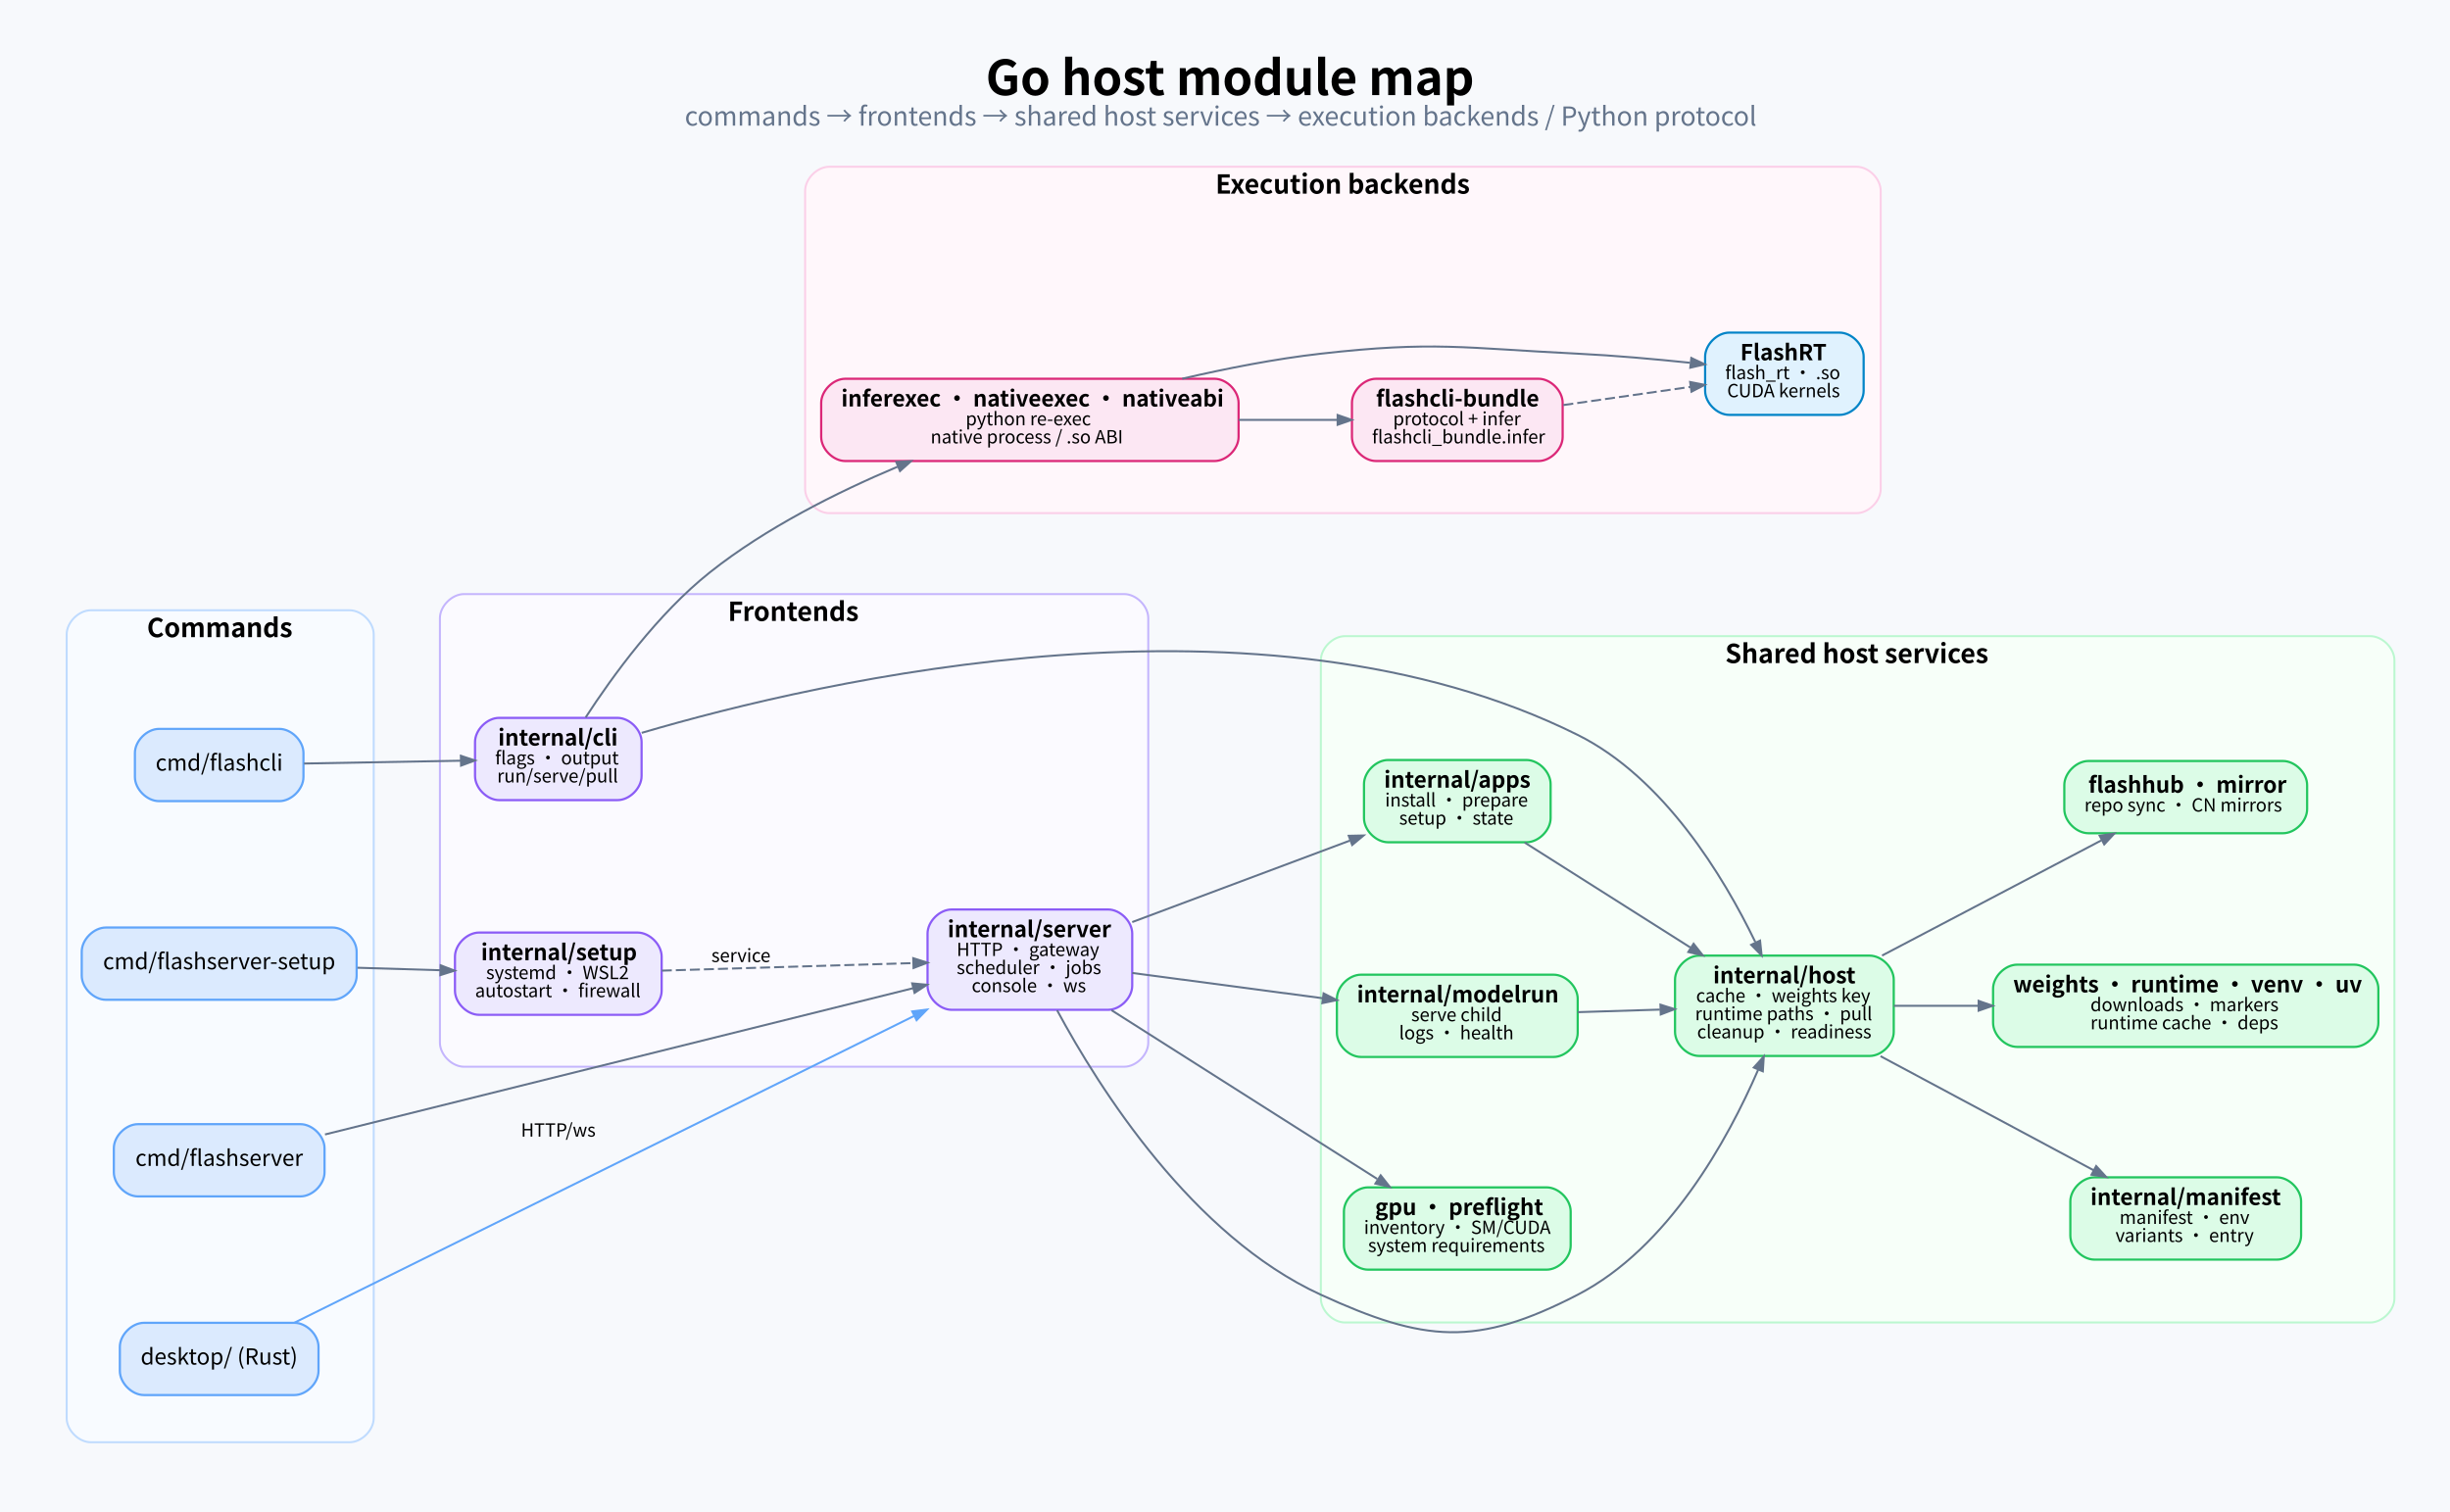
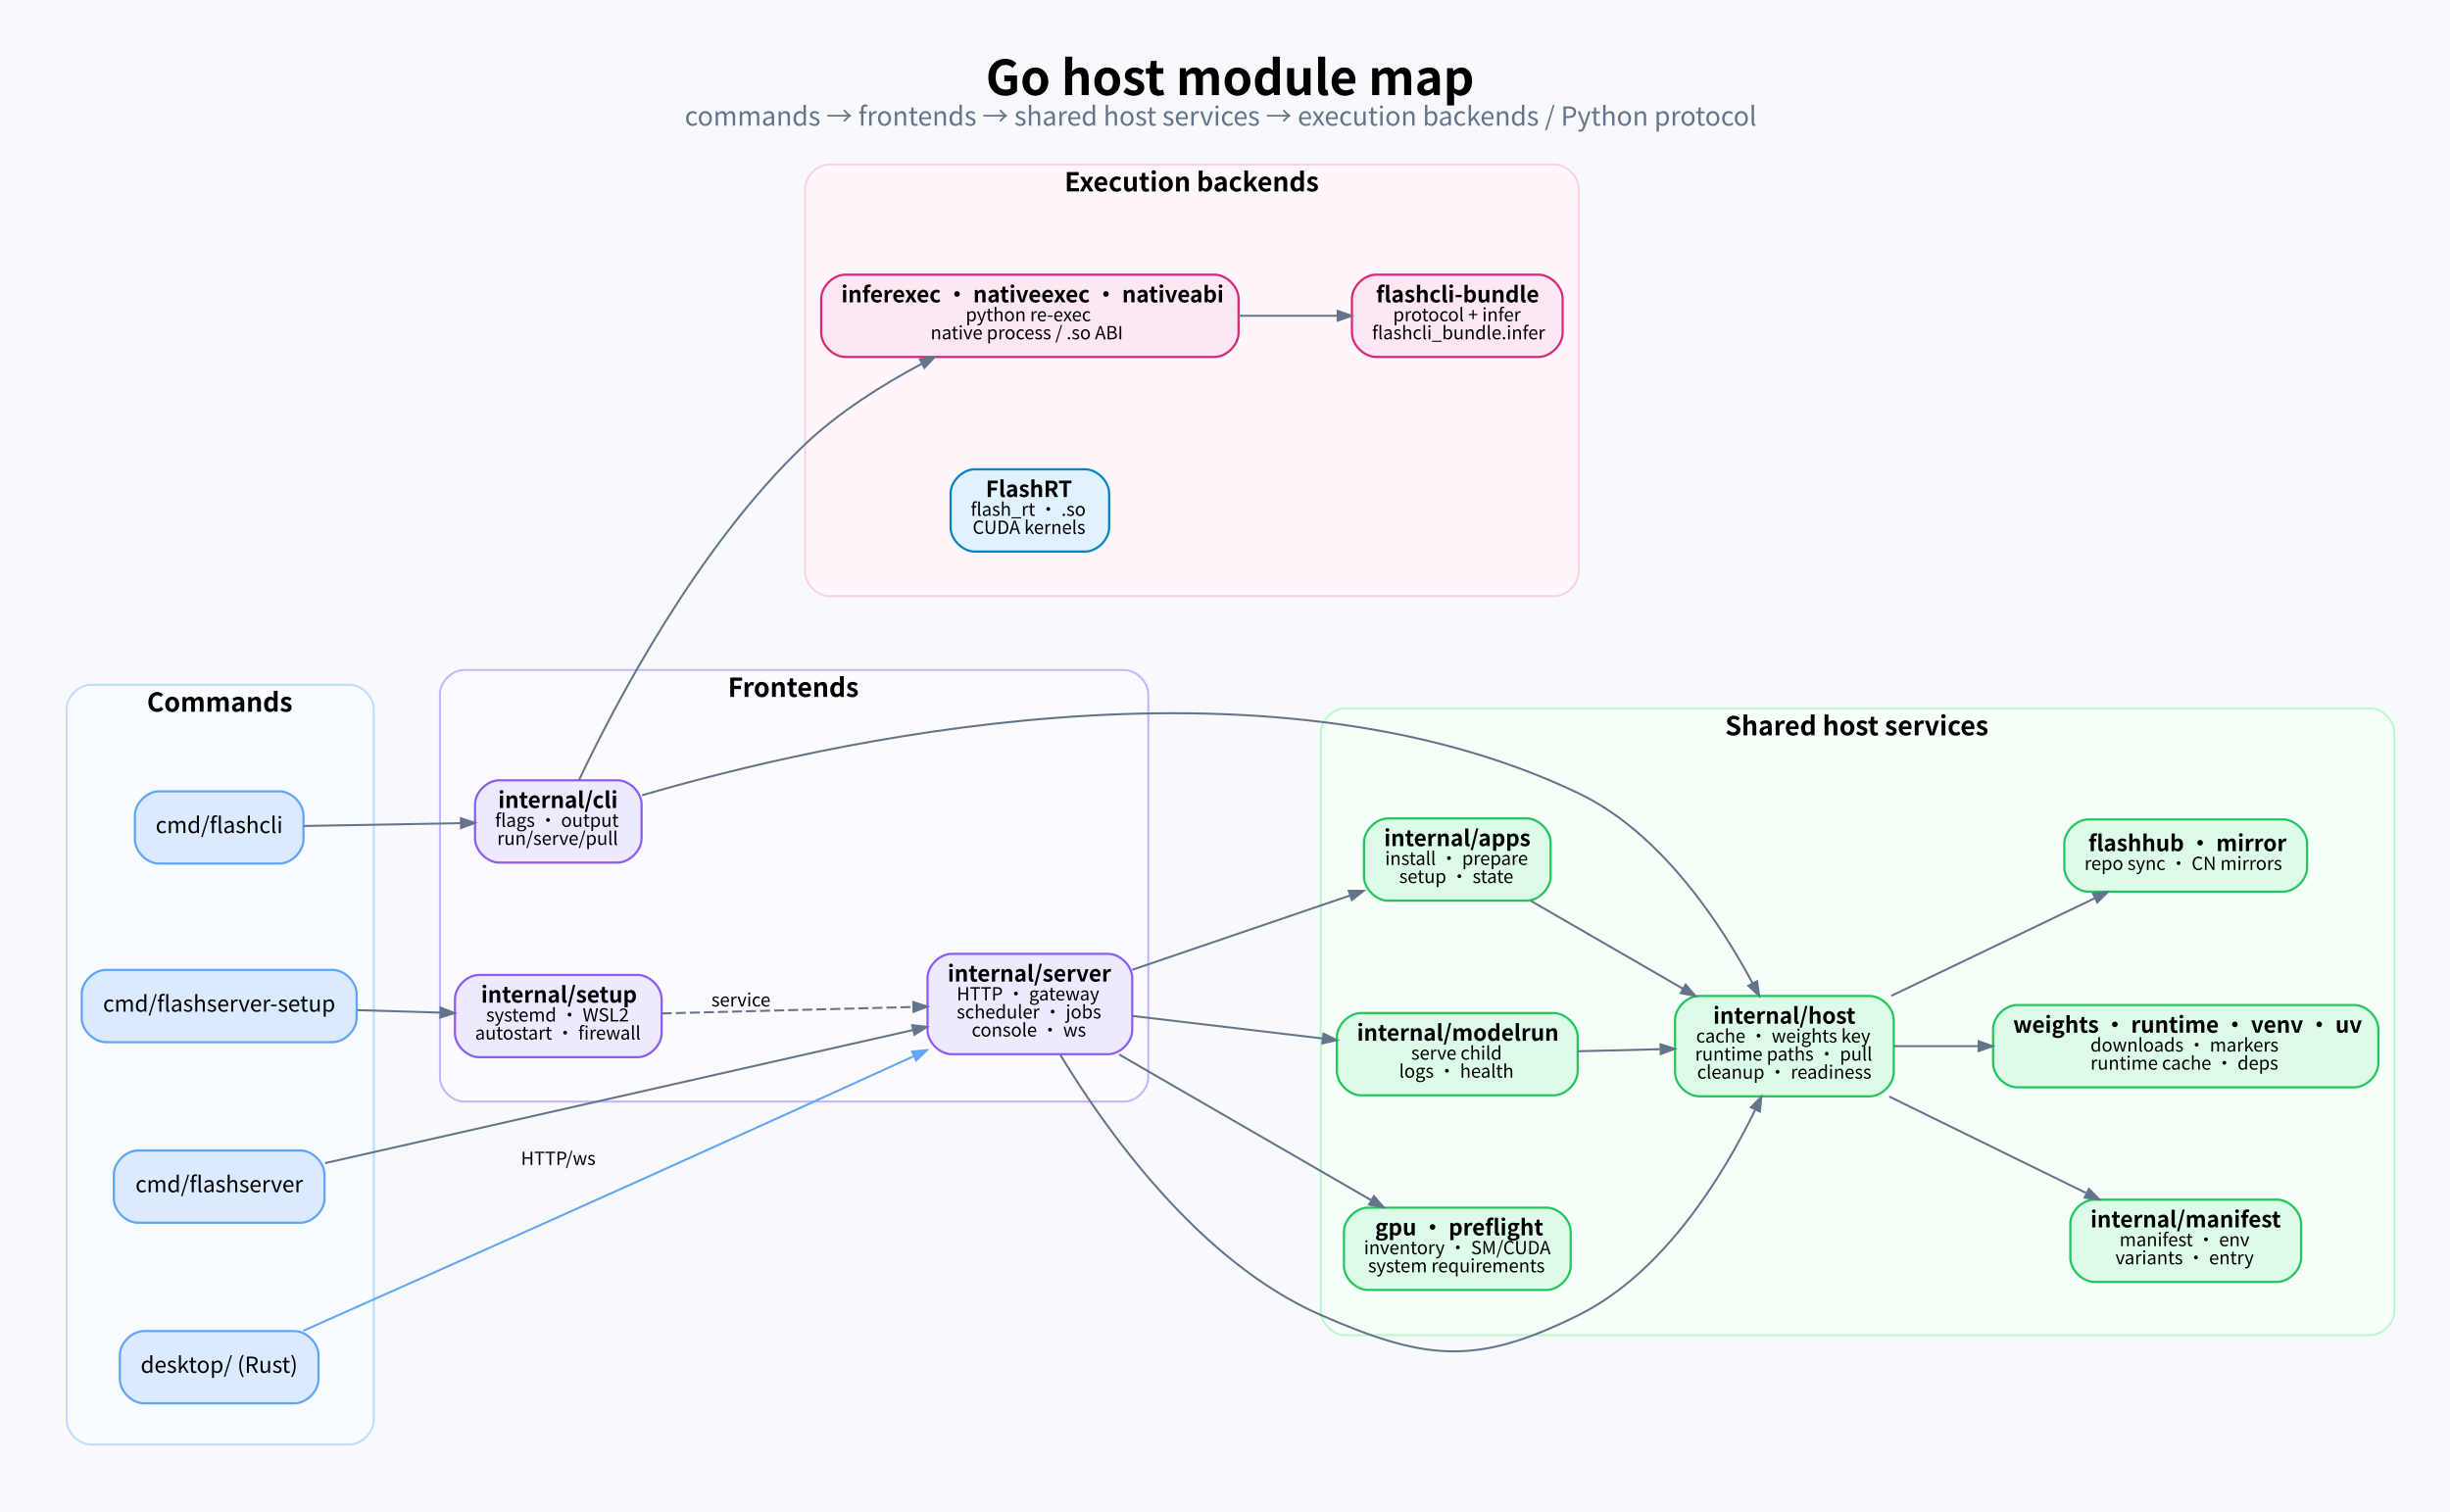
<svg xmlns="http://www.w3.org/2000/svg" width="1050pt" height="648pt" viewBox="0.00 0.00 1049.95 648.00">
  <g id="graph0" class="graph" transform="scale(0.86 0.86) rotate(0) translate(25.2 731.7)">
    <polygon fill="#f7f9fc" stroke="transparent" points="-25.2,25.2 -25.2,-731.7 1201.2,-731.7 1201.2,25.2 -25.2,25.2" />
    <text text-anchor="start" x="466" y="-684.3" font-family="Noto Sans CJK SC" font-weight="bold" font-size="24.00">Go host module map</text>
    <text text-anchor="start" x="316" y="-669.1" font-family="Noto Sans CJK SC" font-size="13.00" fill="#64748b">commands → frontends → shared host services → execution backends / Python protocol</text>
    <g id="clust1" class="cluster">
-       <path fill="#f8fbff" stroke="#bfdbfe" d="M20,-12.91C20,-12.91 149,-12.91 149,-12.91 155,-12.91 161,-18.91 161,-24.91 161,-24.91 161,-415.55 161,-415.55 161,-421.55 155,-427.55 149,-427.55 149,-427.55 20,-427.55 20,-427.55 14,-427.55 8,-421.55 8,-415.55 8,-415.55 8,-24.91 8,-24.91 8,-18.91 14,-12.91 20,-12.91" />
-       <text text-anchor="start" x="48" y="-414.15" font-family="Noto Sans CJK SC" font-weight="bold" font-size="13.00">Commands</text>
+       <path fill="#f8fbff" stroke="#bfdbfe" d="M20,-11.79C20,-11.79 149,-11.79 149,-11.79 155,-11.79 161,-17.79 161,-23.79 161,-23.79 161,-378.42 161,-378.42 161,-384.42 155,-390.42 149,-390.42 149,-390.42 20,-390.42 20,-390.42 14,-390.42 8,-384.42 8,-378.42 8,-378.42 8,-23.79 8,-23.79 8,-17.79 14,-11.79 20,-11.79" />
+       <text text-anchor="start" x="48" y="-377.02" font-family="Noto Sans CJK SC" font-weight="bold" font-size="13.00">Commands</text>
    </g>
    <g id="clust2" class="cluster">
-       <path fill="#fbfaff" stroke="#c4b5fd" d="M206,-200.06C206,-200.06 535,-200.06 535,-200.06 541,-200.06 547,-206.06 547,-212.06 547,-212.06 547,-423.62 547,-423.62 547,-429.62 541,-435.62 535,-435.62 535,-435.62 206,-435.62 206,-435.62 200,-435.62 194,-429.62 194,-423.62 194,-423.62 194,-212.06 194,-212.06 194,-206.06 200,-200.06 206,-200.06" />
-       <text text-anchor="start" x="337.5" y="-422.22" font-family="Noto Sans CJK SC" font-weight="bold" font-size="13.00">Frontends</text>
+       <path fill="#fbfaff" stroke="#c4b5fd" d="M206,-182.69C206,-182.69 535,-182.69 535,-182.69 541,-182.69 547,-188.69 547,-194.69 547,-194.69 547,-385.78 547,-385.78 547,-391.78 541,-397.78 535,-397.78 535,-397.78 206,-397.78 206,-397.78 200,-397.78 194,-391.78 194,-385.78 194,-385.78 194,-194.69 194,-194.69 194,-188.69 200,-182.69 206,-182.69" />
+       <text text-anchor="start" x="337.5" y="-384.38" font-family="Noto Sans CJK SC" font-weight="bold" font-size="13.00">Frontends</text>
    </g>
    <g id="clust3" class="cluster">
-       <path fill="#f7fff9" stroke="#bbf7d0" d="M645,-72.6C645,-72.6 1156,-72.6 1156,-72.6 1162,-72.6 1168,-78.6 1168,-84.6 1168,-84.6 1168,-402.65 1168,-402.65 1168,-408.65 1162,-414.65 1156,-414.65 1156,-414.65 645,-414.65 645,-414.65 639,-414.65 633,-408.65 633,-402.65 633,-402.65 633,-84.6 633,-84.6 633,-78.6 639,-72.6 645,-72.6" />
-       <text text-anchor="start" x="834.5" y="-401.25" font-family="Noto Sans CJK SC" font-weight="bold" font-size="13.00">Shared host services</text>
+       <path fill="#f7fff9" stroke="#bbf7d0" d="M645,-66.3C645,-66.3 1156,-66.3 1156,-66.3 1162,-66.3 1168,-72.3 1168,-78.3 1168,-78.3 1168,-366.63 1168,-366.63 1168,-372.63 1162,-378.63 1156,-378.63 1156,-378.63 645,-378.63 645,-378.63 639,-378.63 633,-372.63 633,-366.63 633,-366.63 633,-78.3 633,-78.3 633,-72.3 639,-66.3 645,-66.3" />
+       <text text-anchor="start" x="834.5" y="-365.23" font-family="Noto Sans CJK SC" font-weight="bold" font-size="13.00">Shared host services</text>
    </g>
    <g id="clust4" class="cluster">
-       <path fill="#fff7fb" stroke="#fbcfe8" d="M388,-475.96C388,-475.96 900,-475.96 900,-475.96 906,-475.96 912,-481.96 912,-487.96 912,-487.96 912,-636.59 912,-636.59 912,-642.59 906,-648.59 900,-648.59 900,-648.59 388,-648.59 388,-648.59 382,-648.59 376,-642.59 376,-636.59 376,-636.59 376,-487.96 376,-487.96 376,-481.96 382,-475.96 388,-475.96" />
-       <text text-anchor="start" x="580.5" y="-635.19" font-family="Noto Sans CJK SC" font-weight="bold" font-size="13.00">Execution backends</text>
+       <path fill="#fff7fb" stroke="#fbcfe8" d="M388,-434.62C388,-434.62 749.5,-434.62 749.5,-434.62 755.5,-434.62 761.5,-440.62 761.5,-446.62 761.5,-446.62 761.5,-637.71 761.5,-637.71 761.5,-643.71 755.5,-649.71 749.5,-649.71 749.5,-649.71 388,-649.71 388,-649.71 382,-649.71 376,-643.71 376,-637.71 376,-637.71 376,-446.62 376,-446.62 376,-440.62 382,-434.62 388,-434.62" />
+       <text text-anchor="start" x="505.25" y="-636.31" font-family="Noto Sans CJK SC" font-weight="bold" font-size="13.00">Execution backends</text>
    </g>
    <g id="node1" class="node">
-       <path fill="#dbeafe" stroke="#60a5fa" stroke-width="1.1" d="M114,-368.43C114,-368.43 54,-368.43 54,-368.43 48,-368.43 42,-362.43 42,-356.43 42,-356.43 42,-344.43 42,-344.43 42,-338.43 48,-332.43 54,-332.43 54,-332.43 114,-332.43 114,-332.43 120,-332.43 126,-338.43 126,-344.43 126,-344.43 126,-356.43 126,-356.43 126,-362.43 120,-368.43 114,-368.43" />
-       <text text-anchor="middle" x="84" y="-347.63" font-family="Noto Sans CJK SC" font-size="11.00">cmd/flashcli</text>
+       <path fill="#dbeafe" stroke="#60a5fa" stroke-width="1.1" d="M114,-337.31C114,-337.31 54,-337.31 54,-337.31 48,-337.31 42,-331.31 42,-325.31 42,-325.31 42,-313.31 42,-313.31 42,-307.31 48,-301.31 54,-301.31 54,-301.31 114,-301.31 114,-301.31 120,-301.31 126,-307.31 126,-313.31 126,-313.31 126,-325.31 126,-325.31 126,-331.31 120,-337.31 114,-337.31" />
+       <text text-anchor="middle" x="84" y="-316.51" font-family="Noto Sans CJK SC" font-size="11.00">cmd/flashcli</text>
    </g>
    <g id="node5" class="node">
-       <path fill="#ede9fe" stroke="#8b5cf6" stroke-width="1.1" d="M282.5,-373.93C282.5,-373.93 223.5,-373.93 223.5,-373.93 217.5,-373.93 211.5,-367.93 211.5,-361.93 211.5,-361.93 211.5,-344.93 211.5,-344.93 211.5,-338.93 217.5,-332.93 223.5,-332.93 223.5,-332.93 282.5,-332.93 282.5,-332.93 288.5,-332.93 294.5,-338.93 294.5,-344.93 294.5,-344.93 294.5,-361.93 294.5,-361.93 294.5,-367.93 288.5,-373.93 282.5,-373.93" />
-       <text text-anchor="start" x="223" y="-360.13" font-family="Noto Sans CJK SC" font-weight="bold" font-size="11.00">internal/cli</text>
-       <text text-anchor="start" x="221.5" y="-350.73" font-family="Noto Sans CJK SC" font-size="9.00">flags · output</text>
-       <text text-anchor="start" x="222.5" y="-341.73" font-family="Noto Sans CJK SC" font-size="9.00">run/serve/pull</text>
+       <path fill="#ede9fe" stroke="#8b5cf6" stroke-width="1.1" d="M282.5,-342.81C282.5,-342.81 223.5,-342.81 223.5,-342.81 217.5,-342.81 211.5,-336.81 211.5,-330.81 211.5,-330.81 211.5,-313.81 211.5,-313.81 211.5,-307.81 217.5,-301.81 223.5,-301.81 223.5,-301.81 282.5,-301.81 282.5,-301.81 288.5,-301.81 294.5,-307.81 294.5,-313.81 294.5,-313.81 294.5,-330.81 294.5,-330.81 294.5,-336.81 288.5,-342.81 282.5,-342.81" />
+       <text text-anchor="start" x="223" y="-329.01" font-family="Noto Sans CJK SC" font-weight="bold" font-size="11.00">internal/cli</text>
+       <text text-anchor="start" x="221.5" y="-319.61" font-family="Noto Sans CJK SC" font-size="9.00">flags · output</text>
+       <text text-anchor="start" x="222.5" y="-310.61" font-family="Noto Sans CJK SC" font-size="9.00">run/serve/pull</text>
    </g>
    <g id="edge1" class="edge">
-       <path fill="none" stroke="#64748b" d="M126.28,-351.17C149.93,-351.59 179.71,-352.13 204.35,-352.57" />
-       <polygon fill="#64748b" stroke="#64748b" points="204.44,-355.02 211.48,-352.7 204.53,-350.12 204.44,-355.02" />
+       <path fill="none" stroke="#64748b" d="M126.28,-320.05C149.93,-320.47 179.71,-321.01 204.35,-321.45" />
+       <polygon fill="#64748b" stroke="#64748b" points="204.44,-323.9 211.48,-321.58 204.53,-319 204.44,-323.9" />
    </g>
    <g id="node2" class="node">
-       <path fill="#dbeafe" stroke="#60a5fa" stroke-width="1.1" d="M124.5,-171.43C124.5,-171.43 43.5,-171.43 43.5,-171.43 37.5,-171.43 31.5,-165.43 31.5,-159.43 31.5,-159.43 31.5,-147.43 31.5,-147.43 31.5,-141.43 37.5,-135.43 43.5,-135.43 43.5,-135.43 124.5,-135.43 124.5,-135.43 130.5,-135.43 136.5,-141.43 136.5,-147.43 136.5,-147.43 136.5,-159.43 136.5,-159.43 136.5,-165.43 130.5,-171.43 124.5,-171.43" />
-       <text text-anchor="middle" x="84" y="-150.63" font-family="Noto Sans CJK SC" font-size="11.00">cmd/flashserver</text>
+       <path fill="#dbeafe" stroke="#60a5fa" stroke-width="1.1" d="M124.5,-158.31C124.5,-158.31 43.5,-158.31 43.5,-158.31 37.5,-158.31 31.5,-152.31 31.5,-146.31 31.5,-146.31 31.5,-134.31 31.5,-134.31 31.5,-128.31 37.5,-122.31 43.5,-122.31 43.5,-122.31 124.5,-122.31 124.5,-122.31 130.5,-122.31 136.5,-128.31 136.5,-134.31 136.5,-134.31 136.5,-146.31 136.5,-146.31 136.5,-152.31 130.5,-158.31 124.5,-158.31" />
+       <text text-anchor="middle" x="84" y="-137.51" font-family="Noto Sans CJK SC" font-size="11.00">cmd/flashserver</text>
    </g>
    <g id="node6" class="node">
-       <path fill="#ede9fe" stroke="#8b5cf6" stroke-width="1.1" d="M527,-278.43C527,-278.43 449,-278.43 449,-278.43 443,-278.43 437,-272.43 437,-266.43 437,-266.43 437,-240.43 437,-240.43 437,-234.43 443,-228.43 449,-228.43 449,-228.43 527,-228.43 527,-228.43 533,-228.43 539,-234.43 539,-240.43 539,-240.43 539,-266.43 539,-266.43 539,-272.43 533,-278.43 527,-278.43" />
-       <text text-anchor="start" x="447" y="-264.63" font-family="Noto Sans CJK SC" font-weight="bold" font-size="11.00">internal/server</text>
-       <text text-anchor="start" x="451.5" y="-255.23" font-family="Noto Sans CJK SC" font-size="9.00">HTTP · gateway</text>
-       <text text-anchor="start" x="451.5" y="-246.23" font-family="Noto Sans CJK SC" font-size="9.00">scheduler · jobs</text>
-       <text text-anchor="start" x="459" y="-237.23" font-family="Noto Sans CJK SC" font-size="9.00">console · ws</text>
+       <path fill="#ede9fe" stroke="#8b5cf6" stroke-width="1.1" d="M527,-256.31C527,-256.31 449,-256.31 449,-256.31 443,-256.31 437,-250.31 437,-244.31 437,-244.31 437,-218.31 437,-218.31 437,-212.31 443,-206.31 449,-206.31 449,-206.31 527,-206.31 527,-206.31 533,-206.31 539,-212.31 539,-218.31 539,-218.31 539,-244.31 539,-244.31 539,-250.31 533,-256.31 527,-256.31" />
+       <text text-anchor="start" x="447" y="-242.51" font-family="Noto Sans CJK SC" font-weight="bold" font-size="11.00">internal/server</text>
+       <text text-anchor="start" x="451.5" y="-233.11" font-family="Noto Sans CJK SC" font-size="9.00">HTTP · gateway</text>
+       <text text-anchor="start" x="451.5" y="-224.11" font-family="Noto Sans CJK SC" font-size="9.00">scheduler · jobs</text>
+       <text text-anchor="start" x="459" y="-215.11" font-family="Noto Sans CJK SC" font-size="9.00">console · ws</text>
    </g>
    <g id="edge2" class="edge">
-       <path fill="none" stroke="#64748b" d="M136.73,-166.3C212.07,-185.04 351.51,-219.72 429.81,-239.2" />
-       <polygon fill="#64748b" stroke="#64748b" points="429.35,-241.61 436.73,-240.92 430.53,-236.86 429.35,-241.61" />
+       <path fill="none" stroke="#64748b" d="M136.73,-152.02C212.07,-169.07 351.51,-200.63 429.81,-218.36" />
+       <polygon fill="#64748b" stroke="#64748b" points="429.36,-220.77 436.73,-219.93 430.45,-215.99 429.36,-220.77" />
    </g>
    <g id="node3" class="node">
-       <path fill="#dbeafe" stroke="#60a5fa" stroke-width="1.1" d="M140.5,-269.43C140.5,-269.43 27.5,-269.43 27.5,-269.43 21.5,-269.43 15.5,-263.43 15.5,-257.43 15.5,-257.43 15.5,-245.43 15.5,-245.43 15.5,-239.43 21.5,-233.43 27.5,-233.43 27.5,-233.43 140.5,-233.43 140.5,-233.43 146.5,-233.43 152.5,-239.43 152.5,-245.43 152.5,-245.43 152.5,-257.43 152.5,-257.43 152.5,-263.43 146.5,-269.43 140.5,-269.43" />
-       <text text-anchor="middle" x="84" y="-248.63" font-family="Noto Sans CJK SC" font-size="11.00">cmd/flashserver-setup</text>
+       <path fill="#dbeafe" stroke="#60a5fa" stroke-width="1.1" d="M140.5,-248.31C140.5,-248.31 27.5,-248.31 27.5,-248.31 21.5,-248.31 15.5,-242.31 15.5,-236.31 15.5,-236.31 15.5,-224.31 15.5,-224.31 15.5,-218.31 21.5,-212.31 27.5,-212.31 27.5,-212.31 140.5,-212.31 140.5,-212.31 146.5,-212.31 152.5,-218.31 152.5,-224.31 152.5,-224.31 152.5,-236.31 152.5,-236.31 152.5,-242.31 146.5,-248.31 140.5,-248.31" />
+       <text text-anchor="middle" x="84" y="-227.51" font-family="Noto Sans CJK SC" font-size="11.00">cmd/flashserver-setup</text>
    </g>
    <g id="node7" class="node">
-       <path fill="#ede9fe" stroke="#8b5cf6" stroke-width="1.1" d="M292.5,-266.93C292.5,-266.93 213.5,-266.93 213.5,-266.93 207.5,-266.93 201.5,-260.93 201.5,-254.93 201.5,-254.93 201.5,-237.93 201.5,-237.93 201.5,-231.93 207.5,-225.93 213.5,-225.93 213.5,-225.93 292.5,-225.93 292.5,-225.93 298.5,-225.93 304.5,-231.93 304.5,-237.93 304.5,-237.93 304.5,-254.93 304.5,-254.93 304.5,-260.93 298.5,-266.93 292.5,-266.93" />
-       <text text-anchor="start" x="214.5" y="-253.13" font-family="Noto Sans CJK SC" font-weight="bold" font-size="11.00">internal/setup</text>
-       <text text-anchor="start" x="217" y="-243.73" font-family="Noto Sans CJK SC" font-size="9.00">systemd · WSL2</text>
-       <text text-anchor="start" x="211.5" y="-234.73" font-family="Noto Sans CJK SC" font-size="9.00">autostart · firewall</text>
+       <path fill="#ede9fe" stroke="#8b5cf6" stroke-width="1.1" d="M292.5,-245.81C292.5,-245.81 213.5,-245.81 213.5,-245.81 207.5,-245.81 201.5,-239.81 201.5,-233.81 201.5,-233.81 201.5,-216.81 201.5,-216.81 201.5,-210.81 207.5,-204.81 213.5,-204.81 213.5,-204.81 292.5,-204.81 292.5,-204.81 298.5,-204.81 304.5,-210.81 304.5,-216.81 304.5,-216.81 304.5,-233.81 304.5,-233.81 304.5,-239.81 298.5,-245.81 292.5,-245.81" />
+       <text text-anchor="start" x="214.5" y="-232.01" font-family="Noto Sans CJK SC" font-weight="bold" font-size="11.00">internal/setup</text>
+       <text text-anchor="start" x="217" y="-222.61" font-family="Noto Sans CJK SC" font-size="9.00">systemd · WSL2</text>
+       <text text-anchor="start" x="211.5" y="-213.61" font-family="Noto Sans CJK SC" font-size="9.00">autostart · firewall</text>
    </g>
    <g id="edge3" class="edge">
-       <path fill="none" stroke="#64748b" d="M152.93,-249.39C166.56,-248.99 180.78,-248.56 194.04,-248.16" />
-       <polygon fill="#64748b" stroke="#64748b" points="194.38,-250.6 201.3,-247.95 194.23,-245.71 194.38,-250.6" />
+       <path fill="none" stroke="#64748b" d="M152.93,-228.27C166.56,-227.86 180.78,-227.44 194.04,-227.04" />
+       <polygon fill="#64748b" stroke="#64748b" points="194.38,-229.48 201.3,-226.82 194.23,-224.58 194.38,-229.48" />
    </g>
    <g id="node4" class="node">
-       <path fill="#dbeafe" stroke="#60a5fa" stroke-width="1.1" d="M121.5,-72.43C121.5,-72.43 46.5,-72.43 46.5,-72.43 40.5,-72.43 34.5,-66.43 34.5,-60.43 34.5,-60.43 34.5,-48.43 34.5,-48.43 34.5,-42.43 40.5,-36.43 46.5,-36.43 46.5,-36.43 121.5,-36.43 121.5,-36.43 127.5,-36.43 133.5,-42.43 133.5,-48.43 133.5,-48.43 133.5,-60.43 133.5,-60.43 133.5,-66.43 127.5,-72.43 121.5,-72.43" />
-       <text text-anchor="middle" x="84" y="-51.63" font-family="Noto Sans CJK SC" font-size="11.00">desktop/ (Rust)</text>
+       <path fill="#dbeafe" stroke="#60a5fa" stroke-width="1.1" d="M121.5,-68.31C121.5,-68.31 46.5,-68.31 46.5,-68.31 40.5,-68.31 34.5,-62.31 34.5,-56.31 34.5,-56.31 34.5,-44.31 34.5,-44.31 34.5,-38.31 40.5,-32.31 46.5,-32.31 46.5,-32.31 121.5,-32.31 121.5,-32.31 127.5,-32.31 133.5,-38.31 133.5,-44.31 133.5,-44.31 133.5,-56.31 133.5,-56.31 133.5,-62.31 127.5,-68.31 121.5,-68.31" />
+       <text text-anchor="middle" x="84" y="-47.51" font-family="Noto Sans CJK SC" font-size="11.00">desktop/ (Rust)</text>
    </g>
    <g id="edge4" class="edge">
-       <path fill="none" stroke="#60a5fa" d="M121.38,-72.44C191.64,-107.22 346.45,-183.85 430.32,-225.37" />
-       <polygon fill="#60a5fa" stroke="#60a5fa" points="429.37,-227.63 436.73,-228.54 431.54,-223.24 429.37,-227.63" />
-       <text text-anchor="middle" x="253" y="-165.23" font-family="Noto Sans CJK SC" font-size="9.00">HTTP/ws</text>
+       <path fill="none" stroke="#60a5fa" d="M125.9,-68.46C170.01,-88.07 242.29,-120.27 304.5,-148.31 346.62,-167.29 394.13,-188.9 430.11,-205.31" />
+       <polygon fill="#60a5fa" stroke="#60a5fa" points="429.31,-207.64 436.69,-208.31 431.34,-203.18 429.31,-207.64" />
+       <text text-anchor="middle" x="253" y="-151.11" font-family="Noto Sans CJK SC" font-size="9.00">HTTP/ws</text>
    </g>
    <g id="node8" class="node">
-       <path fill="#dcfce7" stroke="#22c55e" stroke-width="1.1" d="M906.5,-255.43C906.5,-255.43 821.5,-255.43 821.5,-255.43 815.5,-255.43 809.5,-249.43 809.5,-243.43 809.5,-243.43 809.5,-217.43 809.5,-217.43 809.5,-211.43 815.5,-205.43 821.5,-205.43 821.5,-205.43 906.5,-205.43 906.5,-205.43 912.5,-205.43 918.5,-211.43 918.5,-217.43 918.5,-217.43 918.5,-243.43 918.5,-243.43 918.5,-249.43 912.5,-255.43 906.5,-255.43" />
-       <text text-anchor="start" x="828.5" y="-241.63" font-family="Noto Sans CJK SC" font-weight="bold" font-size="11.00">internal/host</text>
-       <text text-anchor="start" x="820" y="-232.23" font-family="Noto Sans CJK SC" font-size="9.00">cache · weights key</text>
-       <text text-anchor="start" x="819.5" y="-223.23" font-family="Noto Sans CJK SC" font-size="9.00">runtime paths · pull</text>
-       <text text-anchor="start" x="820.5" y="-214.23" font-family="Noto Sans CJK SC" font-size="9.00">cleanup · readiness</text>
+       <path fill="#dcfce7" stroke="#22c55e" stroke-width="1.1" d="M906.5,-235.31C906.5,-235.31 821.5,-235.31 821.5,-235.31 815.5,-235.31 809.5,-229.31 809.5,-223.31 809.5,-223.31 809.5,-197.31 809.5,-197.31 809.5,-191.31 815.5,-185.31 821.5,-185.31 821.5,-185.31 906.5,-185.31 906.5,-185.31 912.5,-185.31 918.5,-191.31 918.5,-197.31 918.5,-197.31 918.5,-223.31 918.5,-223.31 918.5,-229.31 912.5,-235.31 906.5,-235.31" />
+       <text text-anchor="start" x="828.5" y="-221.51" font-family="Noto Sans CJK SC" font-weight="bold" font-size="11.00">internal/host</text>
+       <text text-anchor="start" x="820" y="-212.11" font-family="Noto Sans CJK SC" font-size="9.00">cache · weights key</text>
+       <text text-anchor="start" x="819.5" y="-203.11" font-family="Noto Sans CJK SC" font-size="9.00">runtime paths · pull</text>
+       <text text-anchor="start" x="820.5" y="-194.11" font-family="Noto Sans CJK SC" font-size="9.00">cleanup · readiness</text>
    </g>
    <g id="edge5" class="edge">
-       <path fill="none" stroke="#64748b" d="M294.55,-366.46C384.24,-392.82 603.95,-443.6 761,-365.43 803.96,-344.04 833.63,-294.97 849.48,-262.26" />
-       <polygon fill="#64748b" stroke="#64748b" points="851.88,-262.92 852.65,-255.54 847.44,-260.82 851.88,-262.92" />
+       <path fill="none" stroke="#64748b" d="M294.74,-335.34C384.38,-361.56 603.28,-412.02 761.5,-336.31 802.19,-316.83 831.77,-272.21 848.17,-241.66" />
+       <polygon fill="#64748b" stroke="#64748b" points="850.38,-242.7 851.46,-235.36 846.04,-240.43 850.38,-242.7" />
    </g>
    <g id="node15" class="node">
-       <path fill="#fce7f3" stroke="#db2777" stroke-width="1.1" d="M580,-542.93C580,-542.93 396,-542.93 396,-542.93 390,-542.93 384,-536.93 384,-530.93 384,-530.93 384,-513.93 384,-513.93 384,-507.93 390,-501.93 396,-501.93 396,-501.93 580,-501.93 580,-501.93 586,-501.93 592,-507.93 592,-513.93 592,-513.93 592,-530.93 592,-530.93 592,-536.93 586,-542.93 580,-542.93" />
-       <text text-anchor="start" x="394" y="-529.13" font-family="Noto Sans CJK SC" font-weight="bold" font-size="11.00">inferexec · nativeexec · nativeabi</text>
-       <text text-anchor="start" x="456" y="-519.73" font-family="Noto Sans CJK SC" font-size="9.00">python re-exec</text>
-       <text text-anchor="start" x="438.5" y="-510.73" font-family="Noto Sans CJK SC" font-size="9.00">native process / .so ABI</text>
+       <path fill="#fce7f3" stroke="#db2777" stroke-width="1.1" d="M580,-594.81C580,-594.81 396,-594.81 396,-594.81 390,-594.81 384,-588.81 384,-582.81 384,-582.81 384,-565.81 384,-565.81 384,-559.81 390,-553.81 396,-553.81 396,-553.81 580,-553.81 580,-553.81 586,-553.81 592,-559.81 592,-565.81 592,-565.81 592,-582.81 592,-582.81 592,-588.81 586,-594.81 580,-594.81" />
+       <text text-anchor="start" x="394" y="-581.01" font-family="Noto Sans CJK SC" font-weight="bold" font-size="11.00">inferexec · nativeexec · nativeabi</text>
+       <text text-anchor="start" x="456" y="-571.61" font-family="Noto Sans CJK SC" font-size="9.00">python re-exec</text>
+       <text text-anchor="start" x="438.5" y="-562.61" font-family="Noto Sans CJK SC" font-size="9.00">native process / .so ABI</text>
    </g>
    <g id="edge6" class="edge">
-       <path fill="none" stroke="#64748b" d="M266.64,-374.17C279.96,-394.66 302.58,-425.84 328.5,-446.43 356.38,-468.57 391.77,-486.32 422.04,-499.08" />
-       <polygon fill="#64748b" stroke="#64748b" points="421.4,-501.47 428.81,-501.89 423.28,-496.94 421.4,-501.47" />
+       <path fill="none" stroke="#64748b" d="M263.31,-342.91C280.93,-380.1 322.23,-459.29 376,-510.31 392.89,-526.33 414.53,-539.95 434.2,-550.45" />
+       <polygon fill="#64748b" stroke="#64748b" points="433.18,-552.68 440.51,-553.75 435.45,-548.34 433.18,-552.68" />
    </g>
    <g id="edge7" class="edge">
-       <path fill="none" stroke="#64748b" d="M501.57,-228.19C522.59,-189.2 568.96,-115.77 633,-86.43 684.72,-62.73 710.47,-60.3 761,-86.43 806.28,-109.85 835.8,-163.66 850.9,-198.47" />
-       <polygon fill="#64748b" stroke="#64748b" points="848.75,-199.66 853.73,-205.16 853.26,-197.76 848.75,-199.66" />
+       <path fill="none" stroke="#64748b" d="M503.14,-206.03C525.31,-169.35 572.06,-102.87 633,-76.31 685.35,-53.48 710.36,-50.89 761.5,-76.31 804.08,-97.47 833.57,-145.96 849.39,-178.43" />
+       <polygon fill="#64748b" stroke="#64748b" points="847.34,-179.83 852.55,-185.1 851.76,-177.73 847.34,-179.83" />
    </g>
    <g id="node9" class="node">
-       <path fill="#dcfce7" stroke="#22c55e" stroke-width="1.1" d="M735.5,-352.93C735.5,-352.93 666.5,-352.93 666.5,-352.93 660.5,-352.93 654.5,-346.93 654.5,-340.93 654.5,-340.93 654.5,-323.93 654.5,-323.93 654.5,-317.93 660.5,-311.93 666.5,-311.93 666.5,-311.93 735.5,-311.93 735.5,-311.93 741.5,-311.93 747.5,-317.93 747.5,-323.93 747.5,-323.93 747.5,-340.93 747.5,-340.93 747.5,-346.93 741.5,-352.93 735.5,-352.93" />
-       <text text-anchor="start" x="664.5" y="-339.13" font-family="Noto Sans CJK SC" font-weight="bold" font-size="11.00">internal/apps</text>
-       <text text-anchor="start" x="665" y="-329.73" font-family="Noto Sans CJK SC" font-size="9.00">install · prepare</text>
-       <text text-anchor="start" x="672" y="-320.73" font-family="Noto Sans CJK SC" font-size="9.00">setup · state</text>
+       <path fill="#dcfce7" stroke="#22c55e" stroke-width="1.1" d="M735.5,-323.81C735.5,-323.81 666.5,-323.81 666.5,-323.81 660.5,-323.81 654.5,-317.81 654.5,-311.81 654.5,-311.81 654.5,-294.81 654.5,-294.81 654.5,-288.81 660.5,-282.81 666.5,-282.81 666.5,-282.81 735.5,-282.81 735.5,-282.81 741.5,-282.81 747.5,-288.81 747.5,-294.81 747.5,-294.81 747.5,-311.81 747.5,-311.81 747.5,-317.81 741.5,-323.81 735.5,-323.81" />
+       <text text-anchor="start" x="664.5" y="-310.01" font-family="Noto Sans CJK SC" font-weight="bold" font-size="11.00">internal/apps</text>
+       <text text-anchor="start" x="665" y="-300.61" font-family="Noto Sans CJK SC" font-size="9.00">install · prepare</text>
+       <text text-anchor="start" x="672" y="-291.61" font-family="Noto Sans CJK SC" font-size="9.00">setup · state</text>
    </g>
    <g id="edge8" class="edge">
-       <path fill="none" stroke="#64748b" d="M539,-272.15C571.66,-284.38 614.23,-300.31 647.39,-312.73" />
-       <polygon fill="#64748b" stroke="#64748b" points="646.9,-315.16 654.32,-315.32 648.62,-310.57 646.9,-315.16" />
+       <path fill="none" stroke="#64748b" d="M539,-248.37C571.66,-259.51 614.23,-274.04 647.39,-285.35" />
+       <polygon fill="#64748b" stroke="#64748b" points="646.9,-287.77 654.32,-287.72 648.48,-283.14 646.9,-287.77" />
    </g>
    <g id="node10" class="node">
-       <path fill="#dcfce7" stroke="#22c55e" stroke-width="1.1" d="M749,-245.93C749,-245.93 653,-245.93 653,-245.93 647,-245.93 641,-239.93 641,-233.93 641,-233.93 641,-216.93 641,-216.93 641,-210.93 647,-204.93 653,-204.93 653,-204.93 749,-204.93 749,-204.93 755,-204.93 761,-210.93 761,-216.93 761,-216.93 761,-233.93 761,-233.93 761,-239.93 755,-245.93 749,-245.93" />
-       <text text-anchor="start" x="651" y="-232.13" font-family="Noto Sans CJK SC" font-weight="bold" font-size="11.00">internal/modelrun</text>
-       <text text-anchor="start" x="678" y="-222.73" font-family="Noto Sans CJK SC" font-size="9.00">serve child</text>
-       <text text-anchor="start" x="672" y="-213.73" font-family="Noto Sans CJK SC" font-size="9.00">logs · health</text>
+       <path fill="#dcfce7" stroke="#22c55e" stroke-width="1.1" d="M749,-226.81C749,-226.81 653,-226.81 653,-226.81 647,-226.81 641,-220.81 641,-214.81 641,-214.81 641,-197.81 641,-197.81 641,-191.81 647,-185.81 653,-185.81 653,-185.81 749,-185.81 749,-185.81 755,-185.81 761,-191.81 761,-197.81 761,-197.81 761,-214.81 761,-214.81 761,-220.81 755,-226.81 749,-226.81" />
+       <text text-anchor="start" x="651" y="-213.01" font-family="Noto Sans CJK SC" font-weight="bold" font-size="11.00">internal/modelrun</text>
+       <text text-anchor="start" x="678" y="-203.61" font-family="Noto Sans CJK SC" font-size="9.00">serve child</text>
+       <text text-anchor="start" x="672" y="-194.61" font-family="Noto Sans CJK SC" font-size="9.00">logs · health</text>
    </g>
    <g id="edge9" class="edge">
-       <path fill="none" stroke="#64748b" d="M539,-246.79C567.32,-243.03 603.1,-238.29 633.73,-234.22" />
-       <polygon fill="#64748b" stroke="#64748b" points="634.37,-236.61 640.99,-233.26 633.73,-231.75 634.37,-236.61" />
+       <path fill="none" stroke="#64748b" d="M539,-225.38C567.32,-222.03 603.1,-217.79 633.73,-214.16" />
+       <polygon fill="#64748b" stroke="#64748b" points="634.33,-216.55 640.99,-213.3 633.75,-211.69 634.33,-216.55" />
    </g>
    <g id="node14" class="node">
-       <path fill="#dcfce7" stroke="#22c55e" stroke-width="1.1" d="M745.5,-139.93C745.5,-139.93 656.5,-139.93 656.5,-139.93 650.5,-139.93 644.5,-133.93 644.5,-127.93 644.5,-127.93 644.5,-110.93 644.5,-110.93 644.5,-104.93 650.5,-98.93 656.5,-98.93 656.5,-98.93 745.5,-98.93 745.5,-98.93 751.5,-98.93 757.5,-104.93 757.5,-110.93 757.5,-110.93 757.5,-127.93 757.5,-127.93 757.5,-133.93 751.5,-139.93 745.5,-139.93" />
-       <text text-anchor="start" x="660" y="-126.13" font-family="Noto Sans CJK SC" font-weight="bold" font-size="11.00">gpu · preflight</text>
-       <text text-anchor="start" x="654.5" y="-116.73" font-family="Noto Sans CJK SC" font-size="9.00">inventory · SM/CUDA</text>
-       <text text-anchor="start" x="656.5" y="-107.73" font-family="Noto Sans CJK SC" font-size="9.00">system requirements</text>
+       <path fill="#dcfce7" stroke="#22c55e" stroke-width="1.1" d="M745.5,-129.81C745.5,-129.81 656.5,-129.81 656.5,-129.81 650.5,-129.81 644.5,-123.81 644.5,-117.81 644.5,-117.81 644.5,-100.81 644.5,-100.81 644.5,-94.81 650.5,-88.81 656.5,-88.81 656.5,-88.81 745.5,-88.81 745.5,-88.81 751.5,-88.81 757.5,-94.81 757.5,-100.81 757.5,-100.81 757.5,-117.81 757.5,-117.81 757.5,-123.81 751.5,-129.81 745.5,-129.81" />
+       <text text-anchor="start" x="660" y="-116.01" font-family="Noto Sans CJK SC" font-weight="bold" font-size="11.00">gpu · preflight</text>
+       <text text-anchor="start" x="654.5" y="-106.61" font-family="Noto Sans CJK SC" font-size="9.00">inventory · SM/CUDA</text>
+       <text text-anchor="start" x="656.5" y="-97.61" font-family="Noto Sans CJK SC" font-size="9.00">system requirements</text>
    </g>
    <g id="edge10" class="edge">
-       <path fill="none" stroke="#64748b" d="M528.69,-228.22C566.6,-204.14 623.41,-168.07 661.07,-144.15" />
-       <polygon fill="#64748b" stroke="#64748b" points="662.81,-145.95 667.41,-140.13 660.18,-141.81 662.81,-145.95" />
+       <path fill="none" stroke="#64748b" d="M532.46,-206.17C569.3,-184.88 621.78,-154.53 658.15,-133.5" />
+       <polygon fill="#64748b" stroke="#64748b" points="659.46,-135.57 664.3,-129.95 657.01,-131.33 659.46,-135.57" />
    </g>
-     <g id="edge19" class="edge">
-       <path fill="none" stroke="#64748b" stroke-dasharray="5,2" d="M304.56,-247.95C341.48,-249.06 391.57,-250.56 429.92,-251.71" />
-       <polygon fill="#64748b" stroke="#64748b" points="429.87,-254.16 436.94,-251.92 430.02,-249.26 429.87,-254.16" />
-       <text text-anchor="middle" x="344" y="-252.23" font-family="Noto Sans CJK SC" font-size="9.00">service</text>
+     <g id="edge17" class="edge">
+       <path fill="none" stroke="#64748b" stroke-dasharray="5,2" d="M304.56,-226.61C341.48,-227.56 391.57,-228.85 429.92,-229.84" />
+       <polygon fill="#64748b" stroke="#64748b" points="429.88,-232.28 436.94,-230.02 430.01,-227.39 429.88,-232.28" />
+       <text text-anchor="middle" x="344" y="-230.11" font-family="Noto Sans CJK SC" font-size="9.00">service</text>
    </g>
    <g id="node11" class="node">
-       <path fill="#dcfce7" stroke="#22c55e" stroke-width="1.1" d="M1109.5,-144.93C1109.5,-144.93 1018.5,-144.93 1018.5,-144.93 1012.5,-144.93 1006.5,-138.93 1006.5,-132.93 1006.5,-132.93 1006.5,-115.93 1006.5,-115.93 1006.5,-109.93 1012.5,-103.93 1018.5,-103.93 1018.5,-103.93 1109.5,-103.93 1109.5,-103.93 1115.5,-103.93 1121.5,-109.93 1121.5,-115.93 1121.5,-115.93 1121.5,-132.93 1121.5,-132.93 1121.5,-138.93 1115.5,-144.93 1109.5,-144.93" />
-       <text text-anchor="start" x="1016.5" y="-131.13" font-family="Noto Sans CJK SC" font-weight="bold" font-size="11.00">internal/manifest</text>
-       <text text-anchor="start" x="1031" y="-121.73" font-family="Noto Sans CJK SC" font-size="9.00">manifest · env</text>
-       <text text-anchor="start" x="1029" y="-112.73" font-family="Noto Sans CJK SC" font-size="9.00">variants · entry</text>
+       <path fill="#dcfce7" stroke="#22c55e" stroke-width="1.1" d="M1109.5,-133.81C1109.5,-133.81 1018.5,-133.81 1018.5,-133.81 1012.5,-133.81 1006.5,-127.81 1006.5,-121.81 1006.5,-121.81 1006.5,-104.81 1006.5,-104.81 1006.5,-98.81 1012.5,-92.81 1018.5,-92.81 1018.5,-92.81 1109.5,-92.81 1109.5,-92.81 1115.5,-92.81 1121.5,-98.81 1121.5,-104.81 1121.5,-104.81 1121.5,-121.81 1121.5,-121.81 1121.5,-127.81 1115.5,-133.81 1109.5,-133.81" />
+       <text text-anchor="start" x="1016.5" y="-120.01" font-family="Noto Sans CJK SC" font-weight="bold" font-size="11.00">internal/manifest</text>
+       <text text-anchor="start" x="1031" y="-110.61" font-family="Noto Sans CJK SC" font-size="9.00">manifest · env</text>
+       <text text-anchor="start" x="1029" y="-101.61" font-family="Noto Sans CJK SC" font-size="9.00">variants · entry</text>
    </g>
    <g id="edge15" class="edge">
-       <path fill="none" stroke="#64748b" d="M911.92,-205.31C944.09,-188.09 986.5,-165.38 1018.2,-148.41" />
-       <polygon fill="#64748b" stroke="#64748b" points="1019.38,-150.56 1024.39,-145.1 1017.06,-146.24 1019.38,-150.56" />
+       <path fill="none" stroke="#64748b" d="M916.25,-185.2C946.5,-170.38 984.58,-151.72 1014.36,-137.13" />
+       <polygon fill="#64748b" stroke="#64748b" points="1015.77,-139.17 1020.97,-133.89 1013.61,-134.77 1015.77,-139.17" />
    </g>
    <g id="node12" class="node">
-       <path fill="#dcfce7" stroke="#22c55e" stroke-width="1.1" d="M1148,-250.93C1148,-250.93 980,-250.93 980,-250.93 974,-250.93 968,-244.93 968,-238.93 968,-238.93 968,-221.93 968,-221.93 968,-215.93 974,-209.93 980,-209.93 980,-209.93 1148,-209.93 1148,-209.93 1154,-209.93 1160,-215.93 1160,-221.93 1160,-221.93 1160,-238.93 1160,-238.93 1160,-244.93 1154,-250.93 1148,-250.93" />
-       <text text-anchor="start" x="978" y="-237.13" font-family="Noto Sans CJK SC" font-weight="bold" font-size="11.00">weights · runtime · venv · uv</text>
-       <text text-anchor="start" x="1016.5" y="-227.73" font-family="Noto Sans CJK SC" font-size="9.00">downloads · markers</text>
-       <text text-anchor="start" x="1016.5" y="-218.73" font-family="Noto Sans CJK SC" font-size="9.00">runtime cache · deps</text>
+       <path fill="#dcfce7" stroke="#22c55e" stroke-width="1.1" d="M1148,-230.81C1148,-230.81 980,-230.81 980,-230.81 974,-230.81 968,-224.81 968,-218.81 968,-218.81 968,-201.81 968,-201.81 968,-195.81 974,-189.81 980,-189.81 980,-189.81 1148,-189.81 1148,-189.81 1154,-189.81 1160,-195.81 1160,-201.81 1160,-201.81 1160,-218.81 1160,-218.81 1160,-224.81 1154,-230.81 1148,-230.81" />
+       <text text-anchor="start" x="978" y="-217.01" font-family="Noto Sans CJK SC" font-weight="bold" font-size="11.00">weights · runtime · venv · uv</text>
+       <text text-anchor="start" x="1016.5" y="-207.61" font-family="Noto Sans CJK SC" font-size="9.00">downloads · markers</text>
+       <text text-anchor="start" x="1016.5" y="-198.61" font-family="Noto Sans CJK SC" font-size="9.00">runtime cache · deps</text>
    </g>
    <g id="edge13" class="edge">
-       <path fill="none" stroke="#64748b" d="M918.58,-230.43C931.67,-230.43 946.11,-230.43 960.65,-230.43" />
-       <polygon fill="#64748b" stroke="#64748b" points="960.79,-232.88 967.79,-230.43 960.79,-227.98 960.79,-232.88" />
+       <path fill="none" stroke="#64748b" d="M918.58,-210.31C931.67,-210.31 946.11,-210.31 960.65,-210.31" />
+       <polygon fill="#64748b" stroke="#64748b" points="960.79,-212.76 967.79,-210.31 960.79,-207.86 960.79,-212.76" />
    </g>
    <g id="node13" class="node">
-       <path fill="#dcfce7" stroke="#22c55e" stroke-width="1.1" d="M1112.5,-352.43C1112.5,-352.43 1015.5,-352.43 1015.5,-352.43 1009.5,-352.43 1003.5,-346.43 1003.5,-340.43 1003.5,-340.43 1003.5,-328.43 1003.5,-328.43 1003.5,-322.43 1009.5,-316.43 1015.5,-316.43 1015.5,-316.43 1112.5,-316.43 1112.5,-316.43 1118.5,-316.43 1124.5,-322.43 1124.5,-328.43 1124.5,-328.43 1124.5,-340.43 1124.5,-340.43 1124.5,-346.43 1118.5,-352.43 1112.5,-352.43" />
-       <text text-anchor="start" x="1015.5" y="-336.63" font-family="Noto Sans CJK SC" font-weight="bold" font-size="11.00">flashhub · mirror</text>
-       <text text-anchor="start" x="1013.5" y="-327.23" font-family="Noto Sans CJK SC" font-size="9.00">repo sync · CN mirrors</text>
+       <path fill="#dcfce7" stroke="#22c55e" stroke-width="1.1" d="M1112.5,-323.31C1112.5,-323.31 1015.5,-323.31 1015.5,-323.31 1009.5,-323.31 1003.5,-317.31 1003.5,-311.31 1003.5,-311.31 1003.5,-299.31 1003.5,-299.31 1003.5,-293.31 1009.5,-287.31 1015.5,-287.31 1015.5,-287.31 1112.5,-287.31 1112.5,-287.31 1118.5,-287.31 1124.5,-293.31 1124.5,-299.31 1124.5,-299.31 1124.5,-311.31 1124.5,-311.31 1124.5,-317.31 1118.5,-323.31 1112.5,-323.31" />
+       <text text-anchor="start" x="1015.5" y="-307.51" font-family="Noto Sans CJK SC" font-weight="bold" font-size="11.00">flashhub · mirror</text>
+       <text text-anchor="start" x="1013.5" y="-298.11" font-family="Noto Sans CJK SC" font-size="9.00">repo sync · CN mirrors</text>
    </g>
    <g id="edge14" class="edge">
-       <path fill="none" stroke="#64748b" d="M912.68,-255.47C946.01,-272.98 990.07,-296.12 1021.86,-312.82" />
-       <polygon fill="#64748b" stroke="#64748b" points="1021.11,-315.19 1028.45,-316.28 1023.39,-310.86 1021.11,-315.19" />
+       <path fill="none" stroke="#64748b" d="M917.28,-235.39C948.81,-250.52 988.54,-269.58 1018.55,-283.98" />
+       <polygon fill="#64748b" stroke="#64748b" points="1017.81,-286.34 1025.19,-287.16 1019.93,-281.92 1017.81,-286.34" />
    </g>
    <g id="edge11" class="edge">
-       <path fill="none" stroke="#64748b" d="M734.58,-311.79C758.31,-296.75 790.78,-276.18 817.14,-259.49" />
-       <polygon fill="#64748b" stroke="#64748b" points="818.75,-261.37 823.35,-255.55 816.12,-257.23 818.75,-261.37" />
+       <path fill="none" stroke="#64748b" d="M737.73,-282.67C760.02,-269.79 789.03,-253.04 813.51,-238.89" />
+       <polygon fill="#64748b" stroke="#64748b" points="814.8,-240.98 819.63,-235.36 812.35,-236.74 814.8,-240.98" />
    </g>
    <g id="edge12" class="edge">
-       <path fill="none" stroke="#64748b" d="M761.04,-227.26C774.36,-227.68 788.54,-228.12 801.95,-228.53" />
-       <polygon fill="#64748b" stroke="#64748b" points="802.23,-230.99 809.31,-228.76 802.38,-226.09 802.23,-230.99" />
+       <path fill="none" stroke="#64748b" d="M761.04,-207.77C774.36,-208.1 788.54,-208.46 801.95,-208.79" />
+       <polygon fill="#64748b" stroke="#64748b" points="802.25,-211.25 809.31,-208.97 802.37,-206.35 802.25,-211.25" />
    </g>
    <g id="node16" class="node">
-       <path fill="#fce7f3" stroke="#db2777" stroke-width="1.1" d="M741.5,-542.93C741.5,-542.93 660.5,-542.93 660.5,-542.93 654.5,-542.93 648.5,-536.93 648.5,-530.93 648.5,-530.93 648.5,-513.93 648.5,-513.93 648.5,-507.93 654.5,-501.93 660.5,-501.93 660.5,-501.93 741.5,-501.93 741.5,-501.93 747.5,-501.93 753.5,-507.93 753.5,-513.93 753.5,-513.93 753.5,-530.93 753.5,-530.93 753.5,-536.93 747.5,-542.93 741.5,-542.93" />
-       <text text-anchor="start" x="660.5" y="-529.13" font-family="Noto Sans CJK SC" font-weight="bold" font-size="11.00">flashcli-bundle</text>
-       <text text-anchor="start" x="669" y="-519.73" font-family="Noto Sans CJK SC" font-size="9.00">protocol + infer</text>
-       <text text-anchor="start" x="658.5" y="-510.73" font-family="Noto Sans CJK SC" font-size="9.00">flashcli_bundle.infer</text>
+       <path fill="#fce7f3" stroke="#db2777" stroke-width="1.1" d="M741.5,-594.81C741.5,-594.81 660.5,-594.81 660.5,-594.81 654.5,-594.81 648.5,-588.81 648.5,-582.81 648.5,-582.81 648.5,-565.81 648.5,-565.81 648.5,-559.81 654.5,-553.81 660.5,-553.81 660.5,-553.81 741.5,-553.81 741.5,-553.81 747.5,-553.81 753.5,-559.81 753.5,-565.81 753.5,-565.81 753.5,-582.81 753.5,-582.81 753.5,-588.81 747.5,-594.81 741.5,-594.81" />
+       <text text-anchor="start" x="660.5" y="-581.01" font-family="Noto Sans CJK SC" font-weight="bold" font-size="11.00">flashcli-bundle</text>
+       <text text-anchor="start" x="669" y="-571.61" font-family="Noto Sans CJK SC" font-size="9.00">protocol + infer</text>
+       <text text-anchor="start" x="658.5" y="-562.61" font-family="Noto Sans CJK SC" font-size="9.00">flashcli_bundle.infer</text>
    </g>
    <g id="edge16" class="edge">
-       <path fill="none" stroke="#64748b" d="M592.03,-522.43C608.84,-522.43 625.73,-522.43 641,-522.43" />
-       <polygon fill="#64748b" stroke="#64748b" points="641.36,-524.88 648.36,-522.43 641.36,-519.98 641.36,-524.88" />
+       <path fill="none" stroke="#64748b" d="M592.03,-574.31C608.84,-574.31 625.73,-574.31 641,-574.31" />
+       <polygon fill="#64748b" stroke="#64748b" points="641.36,-576.76 648.36,-574.31 641.36,-571.86 641.36,-576.76" />
    </g>
    <g id="node17" class="node">
-       <path fill="#e0f2fe" stroke="#0284c7" stroke-width="1.1" d="M891.5,-565.93C891.5,-565.93 836.5,-565.93 836.5,-565.93 830.5,-565.93 824.5,-559.93 824.5,-553.93 824.5,-553.93 824.5,-536.93 824.5,-536.93 824.5,-530.93 830.5,-524.93 836.5,-524.93 836.5,-524.93 891.5,-524.93 891.5,-524.93 897.5,-524.93 903.5,-530.93 903.5,-536.93 903.5,-536.93 903.5,-553.93 903.5,-553.93 903.5,-559.93 897.5,-565.93 891.5,-565.93" />
-       <text text-anchor="start" x="842" y="-552.13" font-family="Noto Sans CJK SC" font-weight="bold" font-size="11.00">FlashRT</text>
-       <text text-anchor="start" x="834.5" y="-542.73" font-family="Noto Sans CJK SC" font-size="9.00">flash_rt · .so</text>
-       <text text-anchor="start" x="835.5" y="-533.73" font-family="Noto Sans CJK SC" font-size="9.00">CUDA kernels</text>
-     </g>
-     <g id="edge17" class="edge">
-       <path fill="none" stroke="#64748b" d="M563.93,-542.96C586,-548.09 610.32,-552.86 633,-555.43 689.53,-561.82 704.18,-558.21 761,-555.43 779.35,-554.53 799.49,-552.73 816.99,-550.9" />
-       <polygon fill="#64748b" stroke="#64748b" points="817.62,-553.3 824.32,-550.12 817.1,-548.43 817.62,-553.3" />
-     </g>
-     <g id="edge18" class="edge">
-       <path fill="none" stroke="#64748b" stroke-dasharray="5,2" d="M753.83,-529.83C774.21,-532.74 797.42,-536.06 817.18,-538.88" />
-       <polygon fill="#64748b" stroke="#64748b" points="817.02,-541.33 824.29,-539.9 817.71,-536.48 817.02,-541.33" />
+       <path fill="#e0f2fe" stroke="#0284c7" stroke-width="1.1" d="M515.5,-497.81C515.5,-497.81 460.5,-497.81 460.5,-497.81 454.5,-497.81 448.5,-491.81 448.5,-485.81 448.5,-485.81 448.5,-468.81 448.5,-468.81 448.5,-462.81 454.5,-456.81 460.5,-456.81 460.5,-456.81 515.5,-456.81 515.5,-456.81 521.5,-456.81 527.5,-462.81 527.5,-468.81 527.5,-468.81 527.5,-485.81 527.5,-485.81 527.5,-491.81 521.5,-497.81 515.5,-497.81" />
+       <text text-anchor="start" x="466" y="-484.01" font-family="Noto Sans CJK SC" font-weight="bold" font-size="11.00">FlashRT</text>
+       <text text-anchor="start" x="458.5" y="-474.61" font-family="Noto Sans CJK SC" font-size="9.00">flash_rt · .so</text>
+       <text text-anchor="start" x="459.5" y="-465.61" font-family="Noto Sans CJK SC" font-size="9.00">CUDA kernels</text>
    </g>
  </g>
</svg>
